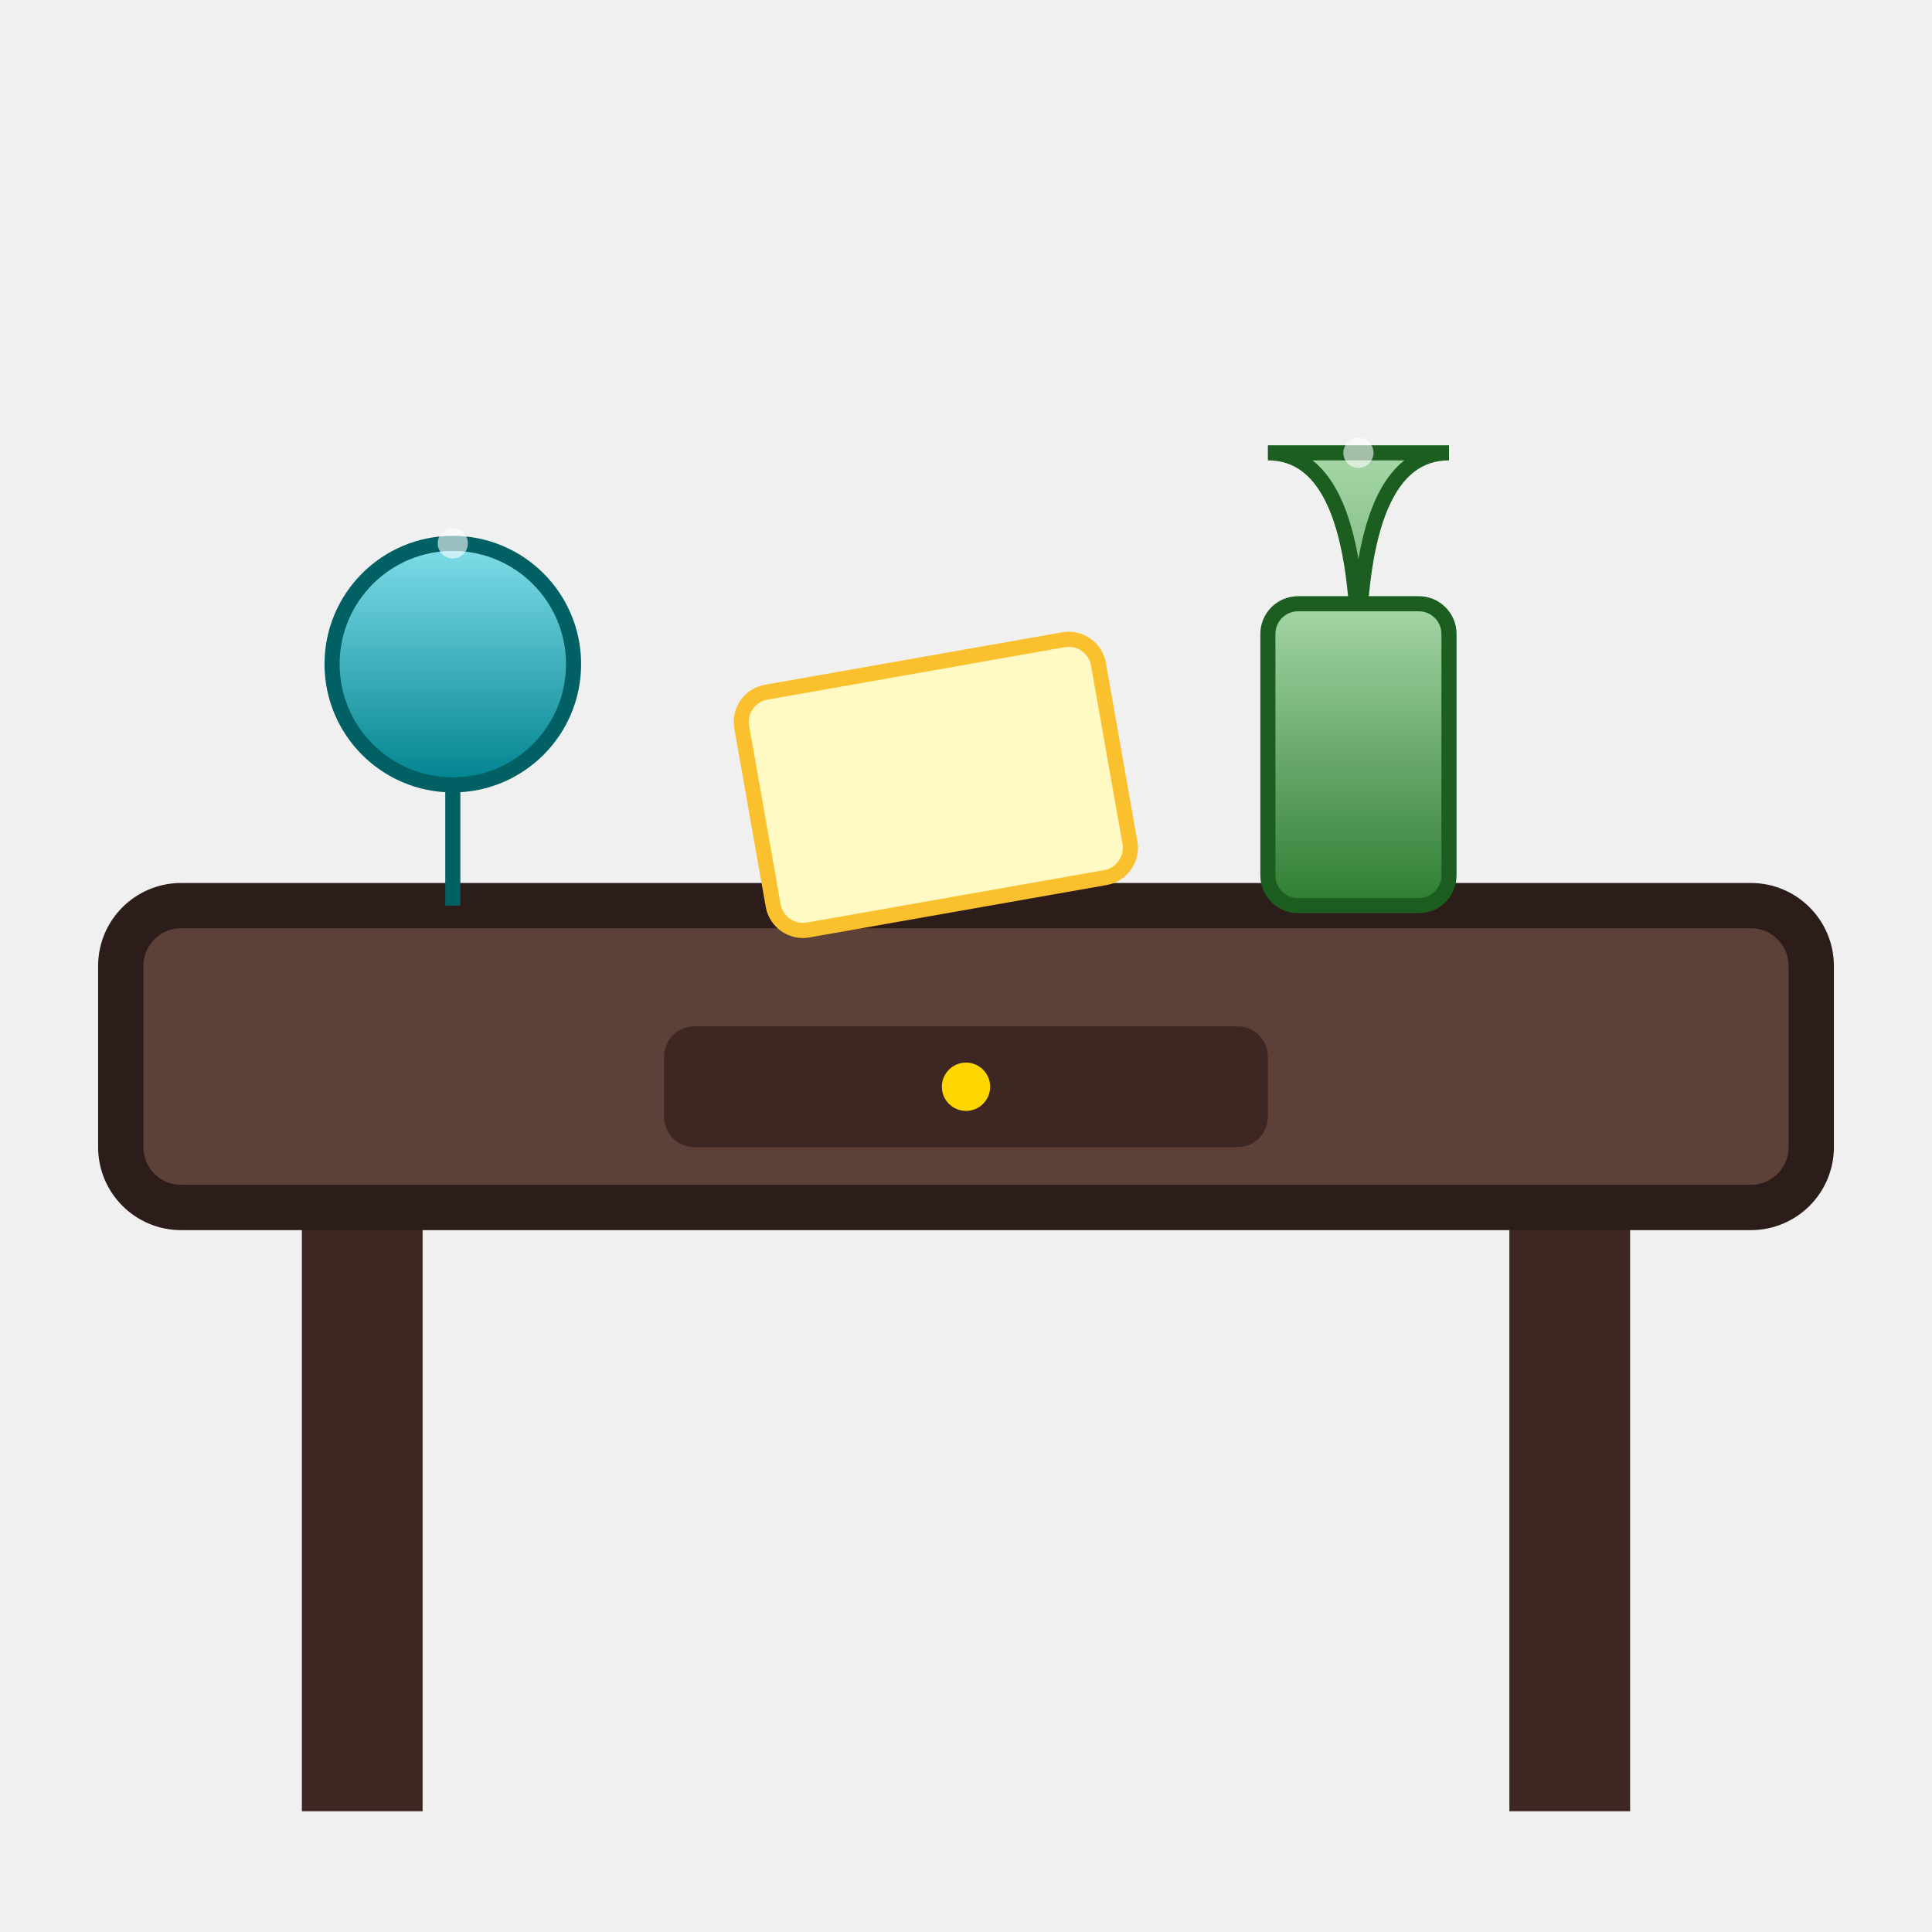
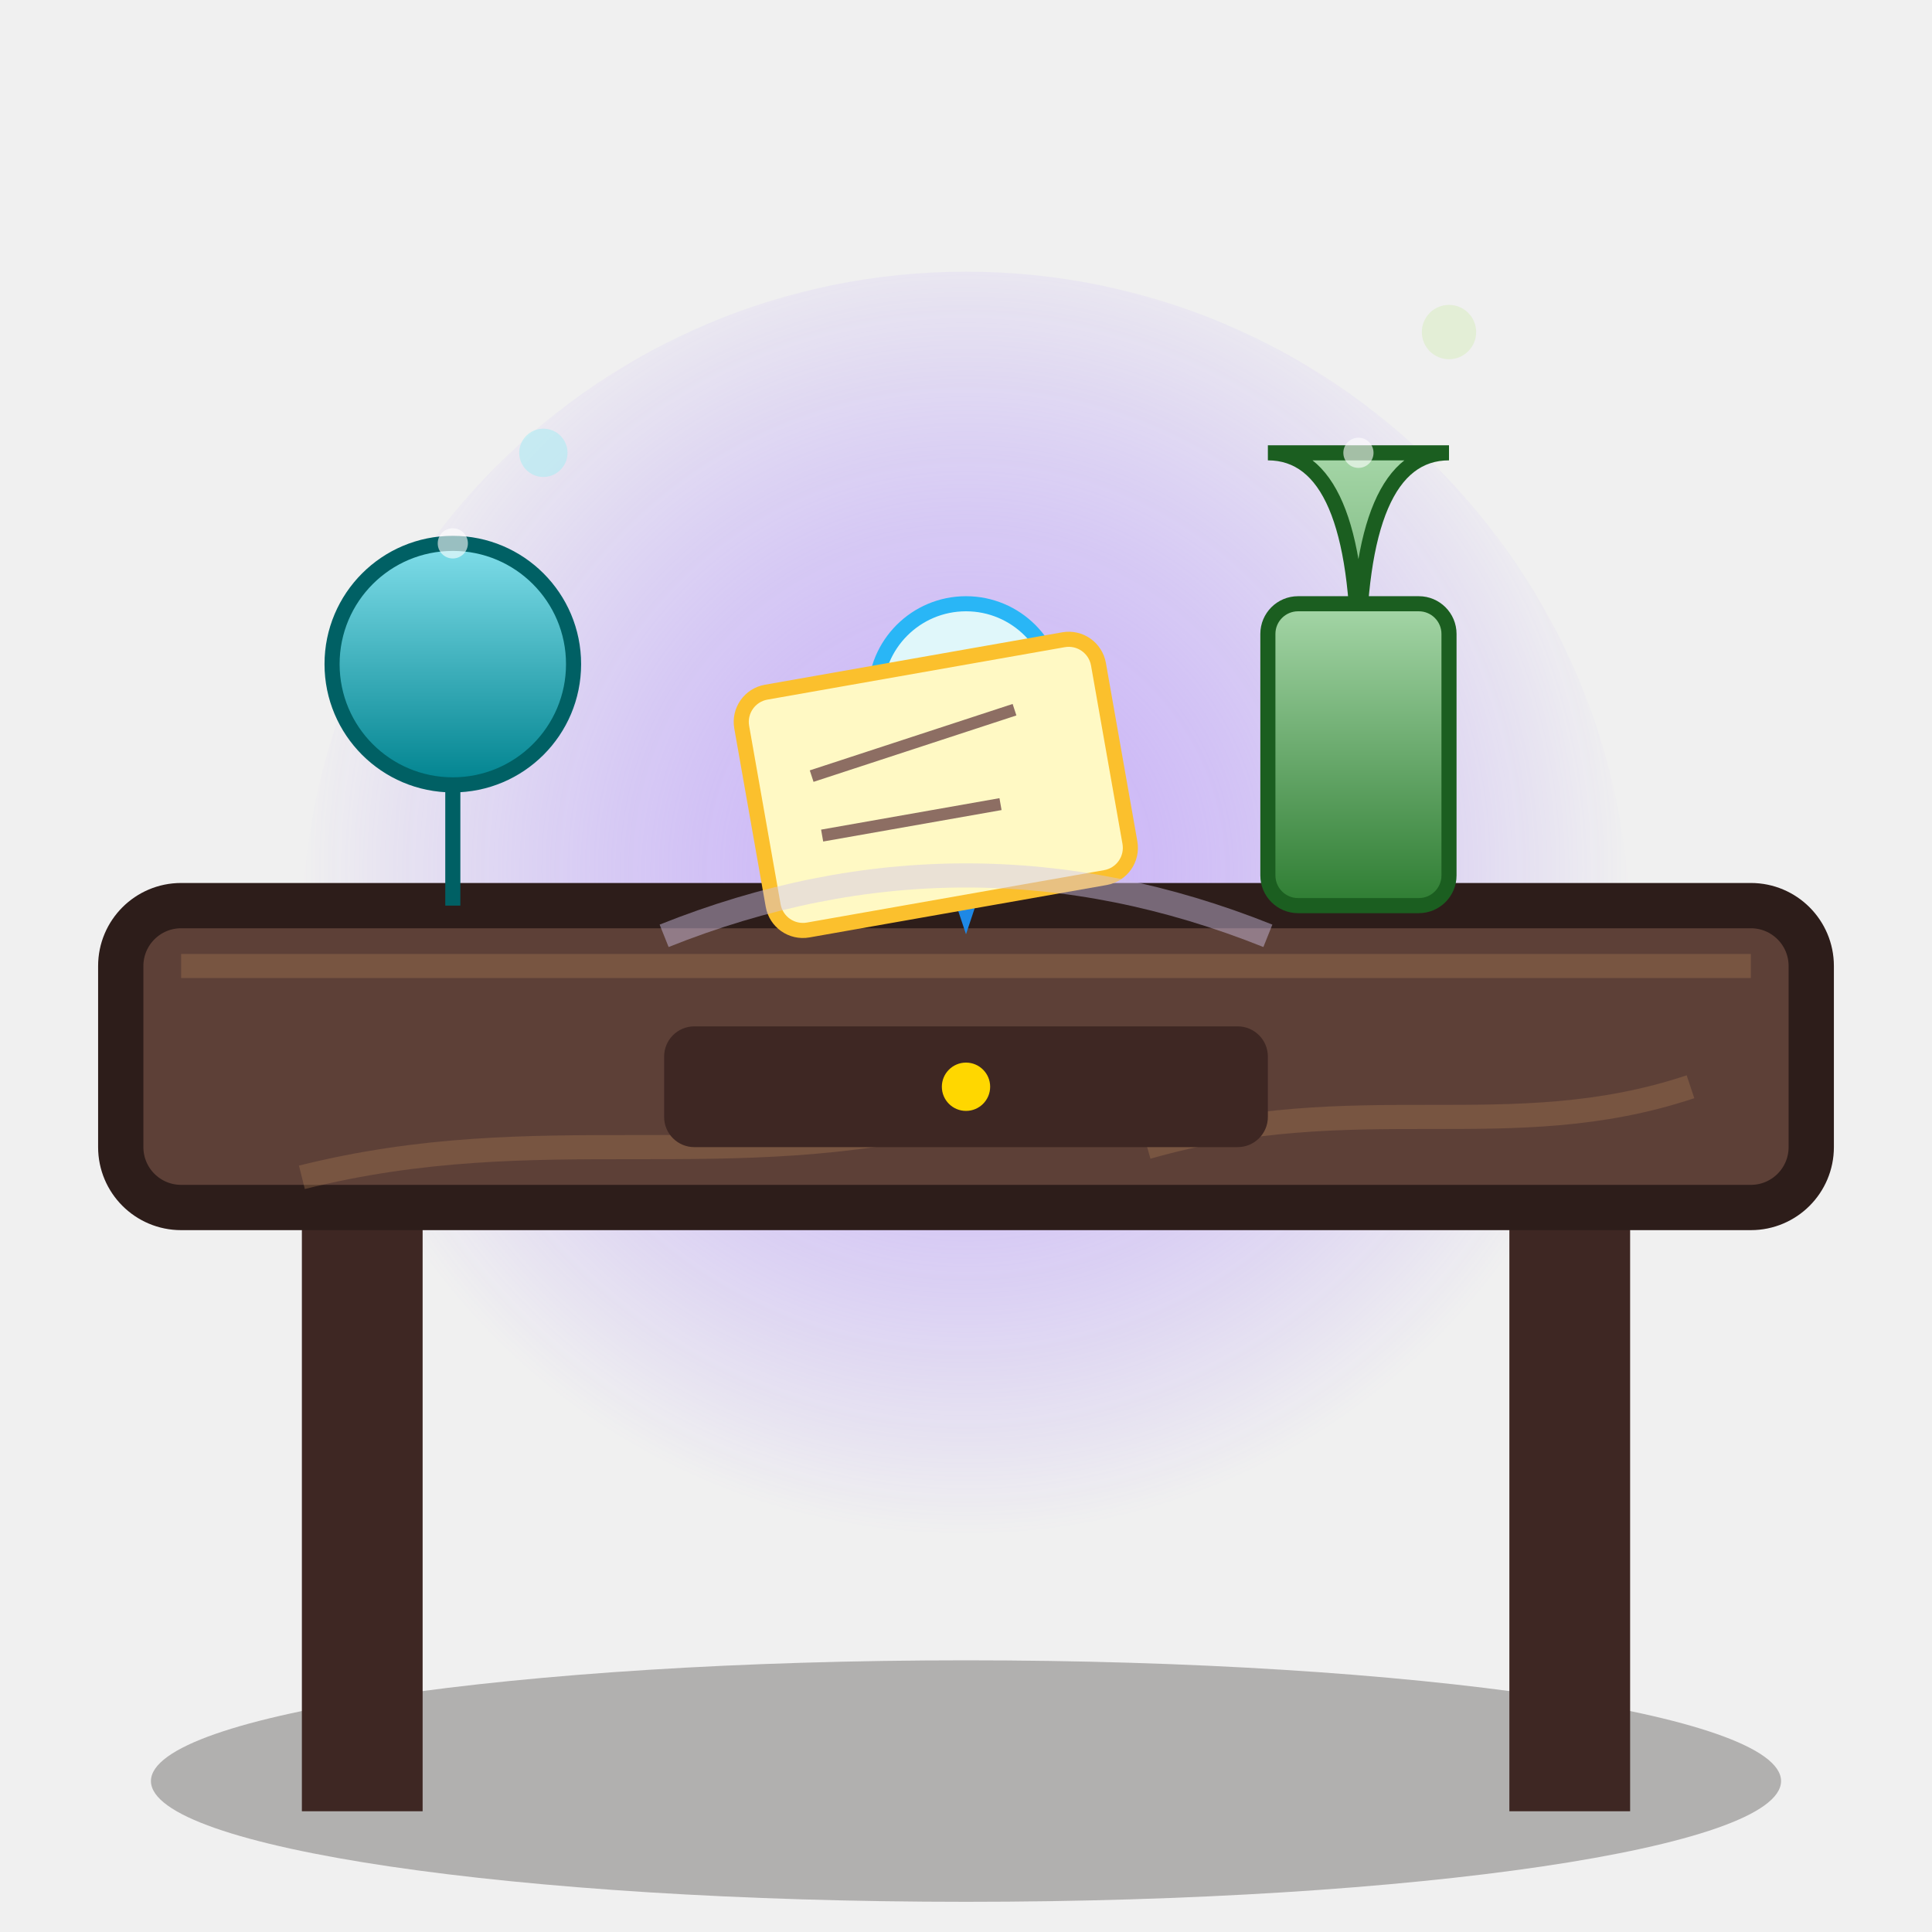
<svg xmlns="http://www.w3.org/2000/svg" viewBox="0 0 64 64">
  <defs>
    <linearGradient id="flask-blue" x1="0%" y1="0%" x2="0%" y2="100%">
      <stop offset="0%" style="stop-color:#80deea;stop-opacity:1" />
      <stop offset="100%" style="stop-color:#00838f;stop-opacity:1" />
    </linearGradient>
    <linearGradient id="potion-green" x1="0%" y1="0%" x2="0%" y2="100%">
      <stop offset="0%" style="stop-color:#a5d6a7;stop-opacity:1" />
      <stop offset="100%" style="stop-color:#2e7d32;stop-opacity:1" />
    </linearGradient>
+     <radialGradient id="arcane-glow" cx="50%" cy="45%" r="50%">
+       <stop offset="0%" stop-color="#b388ff" stop-opacity="0.6" />
+       <stop offset="100%" stop-color="#7c4dff" stop-opacity="0" />
+     </radialGradient>
  </defs>
+   <ellipse cx="32" cy="59" rx="27" ry="4" fill="#100907" opacity="0.28" />
+   <circle cx="32" cy="31" r="22" fill="url(#arcane-glow)" />
  <rect x="10" y="40" width="4" height="20" fill="#3e2723" />
  <rect x="50" y="40" width="4" height="20" fill="#3e2723" />
  <rect x="4" y="30" width="56" height="10" rx="2" fill="#5d4037" stroke="#2d1d1a" stroke-width="1.5" />
+   <path d="M6 32 H58 M10 39 C18 37 24 39 32 37 M38 38 C45 36 50 38 56 36" stroke="#a87a54" stroke-width="0.8" opacity="0.35" fill="none" />
  <rect x="22" y="34" width="20" height="4" rx="1" fill="#3e2723" />
  <circle cx="32" cy="36" r="0.8" fill="#ffd700" />
  <path d="M 15 30 L 15 25 Q 15 20 12 20 L 18 20 Q 15 20 15 25 Z" fill="url(#flask-blue)" stroke="#006064" stroke-width="0.5" />
  <circle cx="15" cy="22" r="4" fill="url(#flask-blue)" stroke="#006064" stroke-width="0.5" />
  <path d="M 45 30 L 45 22 Q 45 15 42 15 L 48 15 Q 45 15 45 22 Z" fill="url(#potion-green)" stroke="#1b5e20" stroke-width="0.5" />
  <rect x="42" y="20" width="6" height="10" rx="1" fill="url(#potion-green)" stroke="#1b5e20" stroke-width="0.5" />
+   <path d="M32 30 L30 24 L34 24 Z" fill="#7dd3fc" stroke="#1e88e5" stroke-width="0.6" />
+   <circle cx="32" cy="23" r="3" fill="#e0f7fa" stroke="#29b6f6" stroke-width="0.5" />
  <rect x="25" y="22" width="12" height="8" rx="1" fill="#fff9c4" stroke="#fbc02d" stroke-width="0.5" transform="rotate(-10 31 26)" />
+   <path d="M27 25 L34 24 M27 27 L33 27" stroke="#8d6e63" stroke-width="0.4" transform="rotate(-10 31 26)" />
  <circle cx="15" cy="18" r="0.5" fill="#fff" opacity="0.6" />
  <circle cx="45" cy="15" r="0.5" fill="#fff" opacity="0.6" />
+   <circle cx="18" cy="15" r="0.8" fill="#b2ebf2" opacity="0.65" />
+   <circle cx="48" cy="11" r="0.9" fill="#dcedc8" opacity="0.65" />
+   <path d="M22 31 Q32 27 42 31" fill="none" stroke="#d1c4e9" stroke-width="0.8" opacity="0.45" />
</svg>
